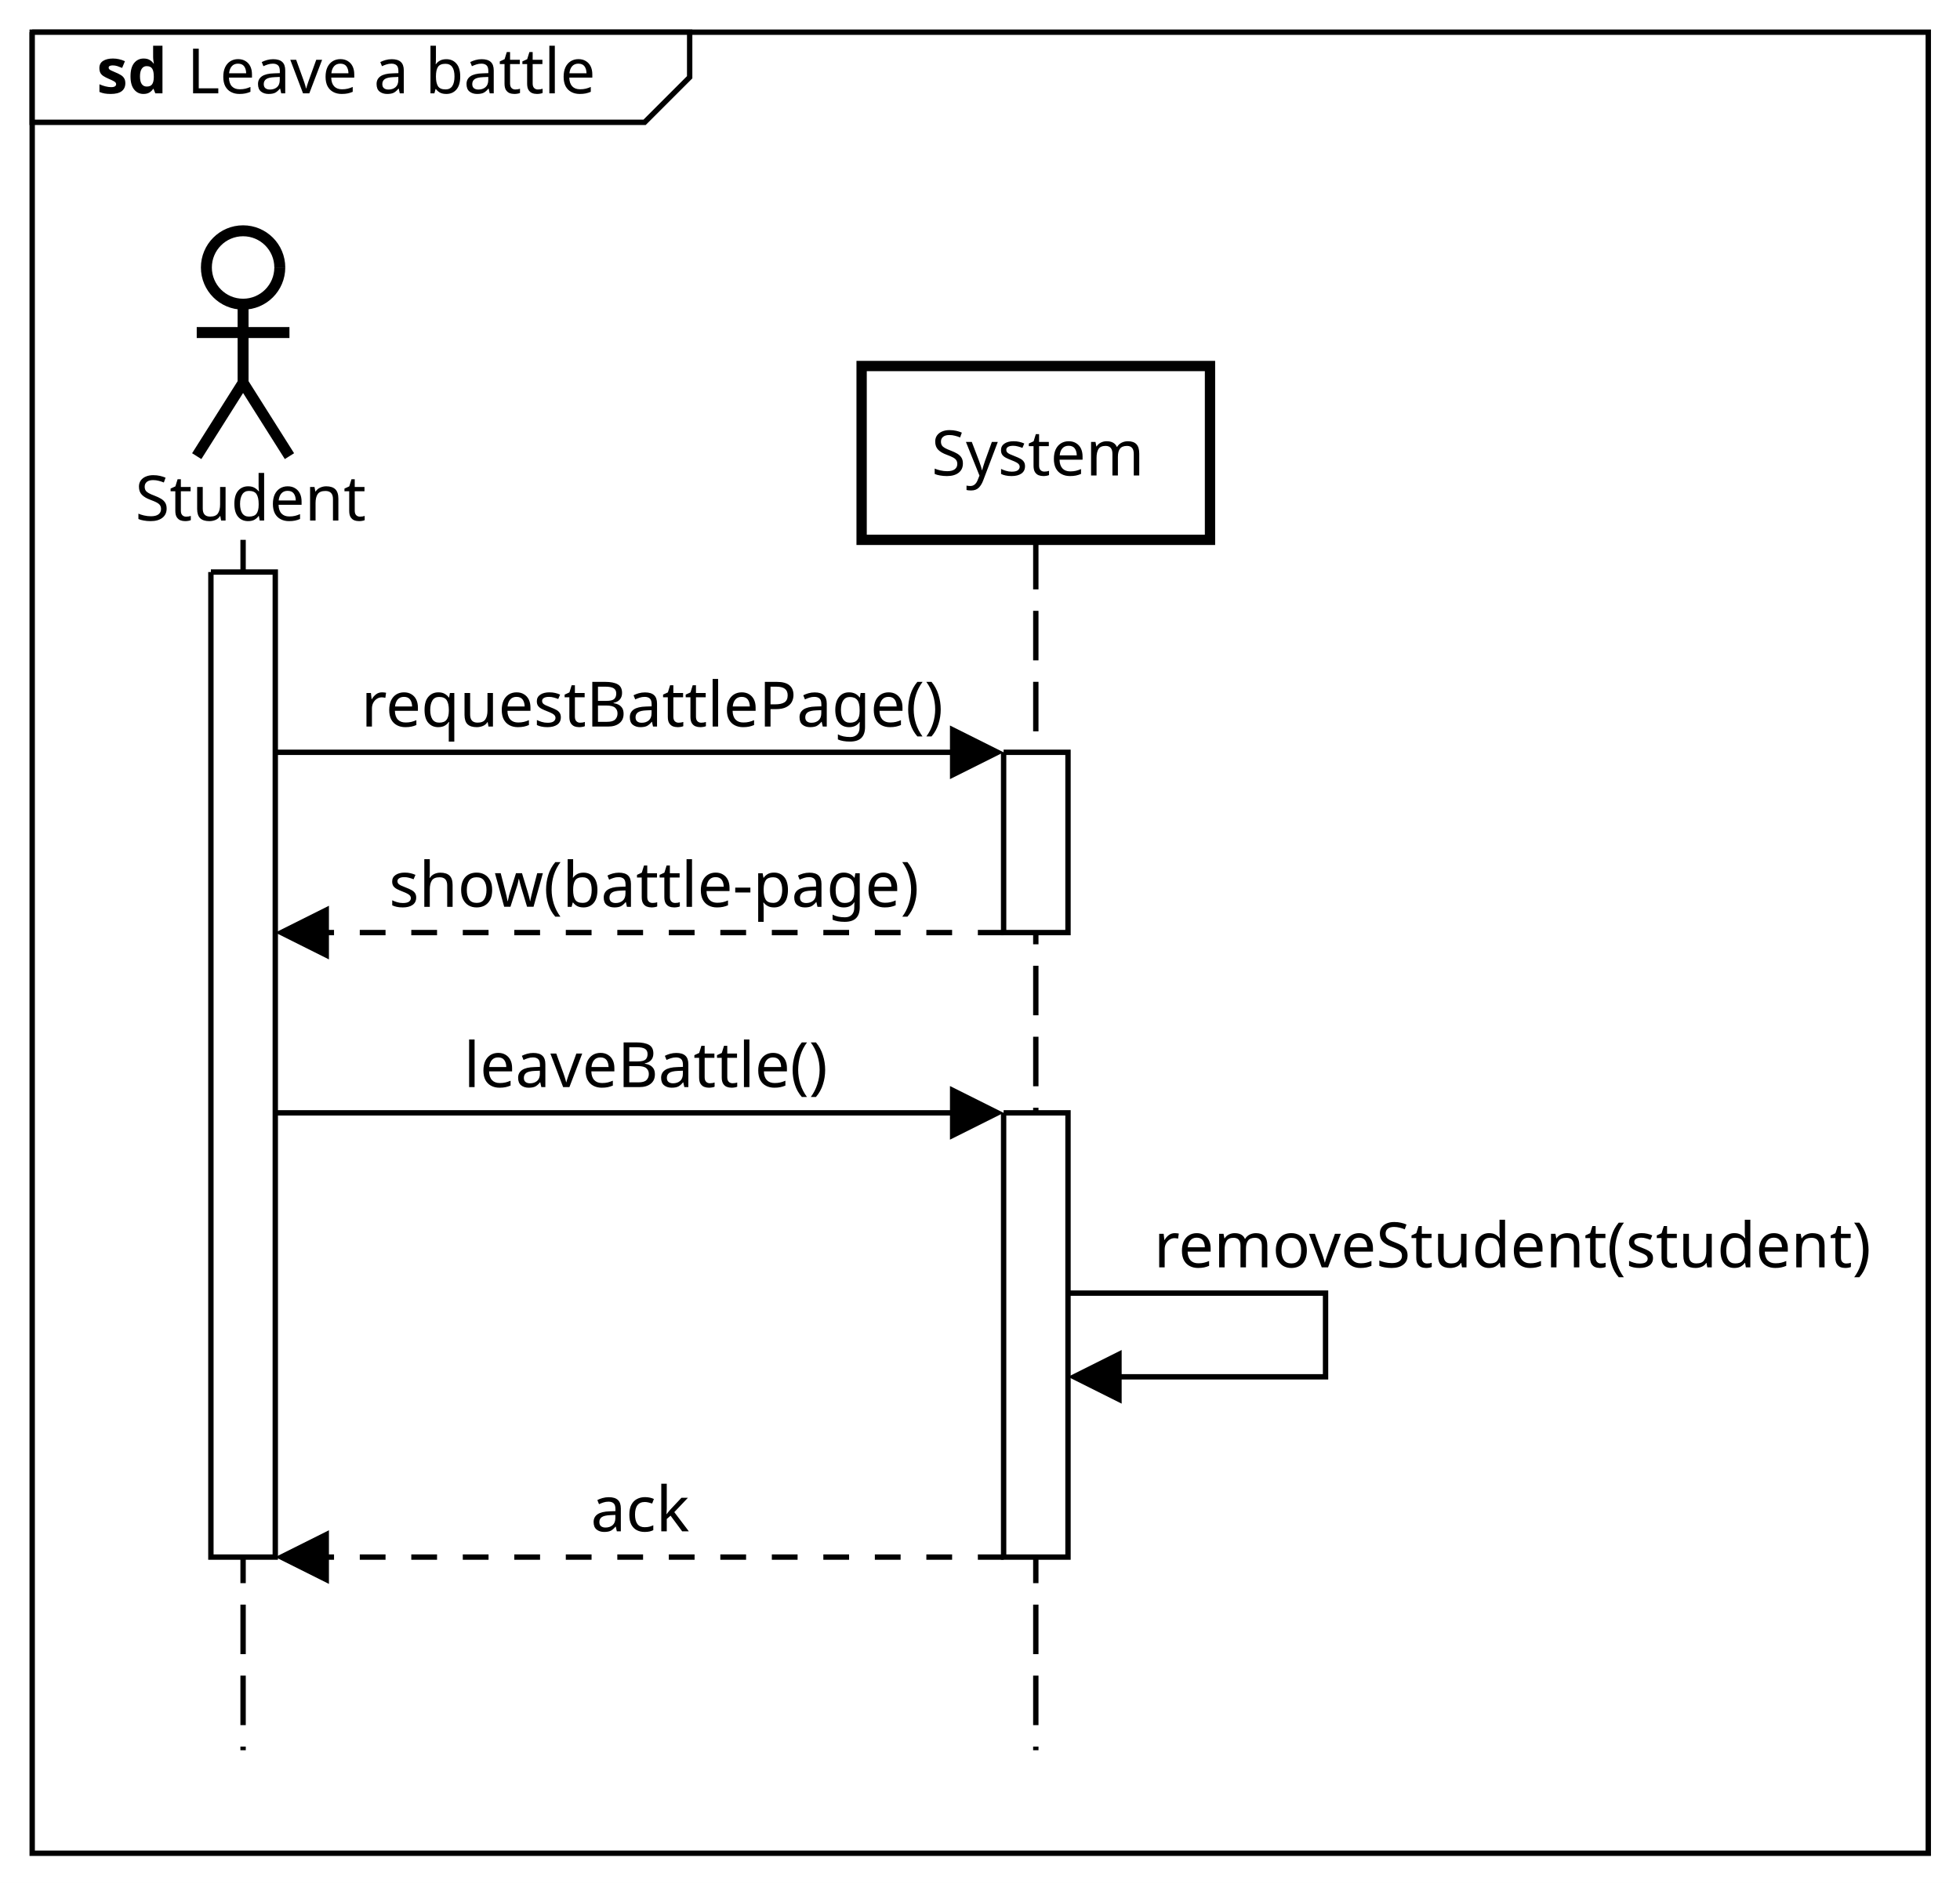
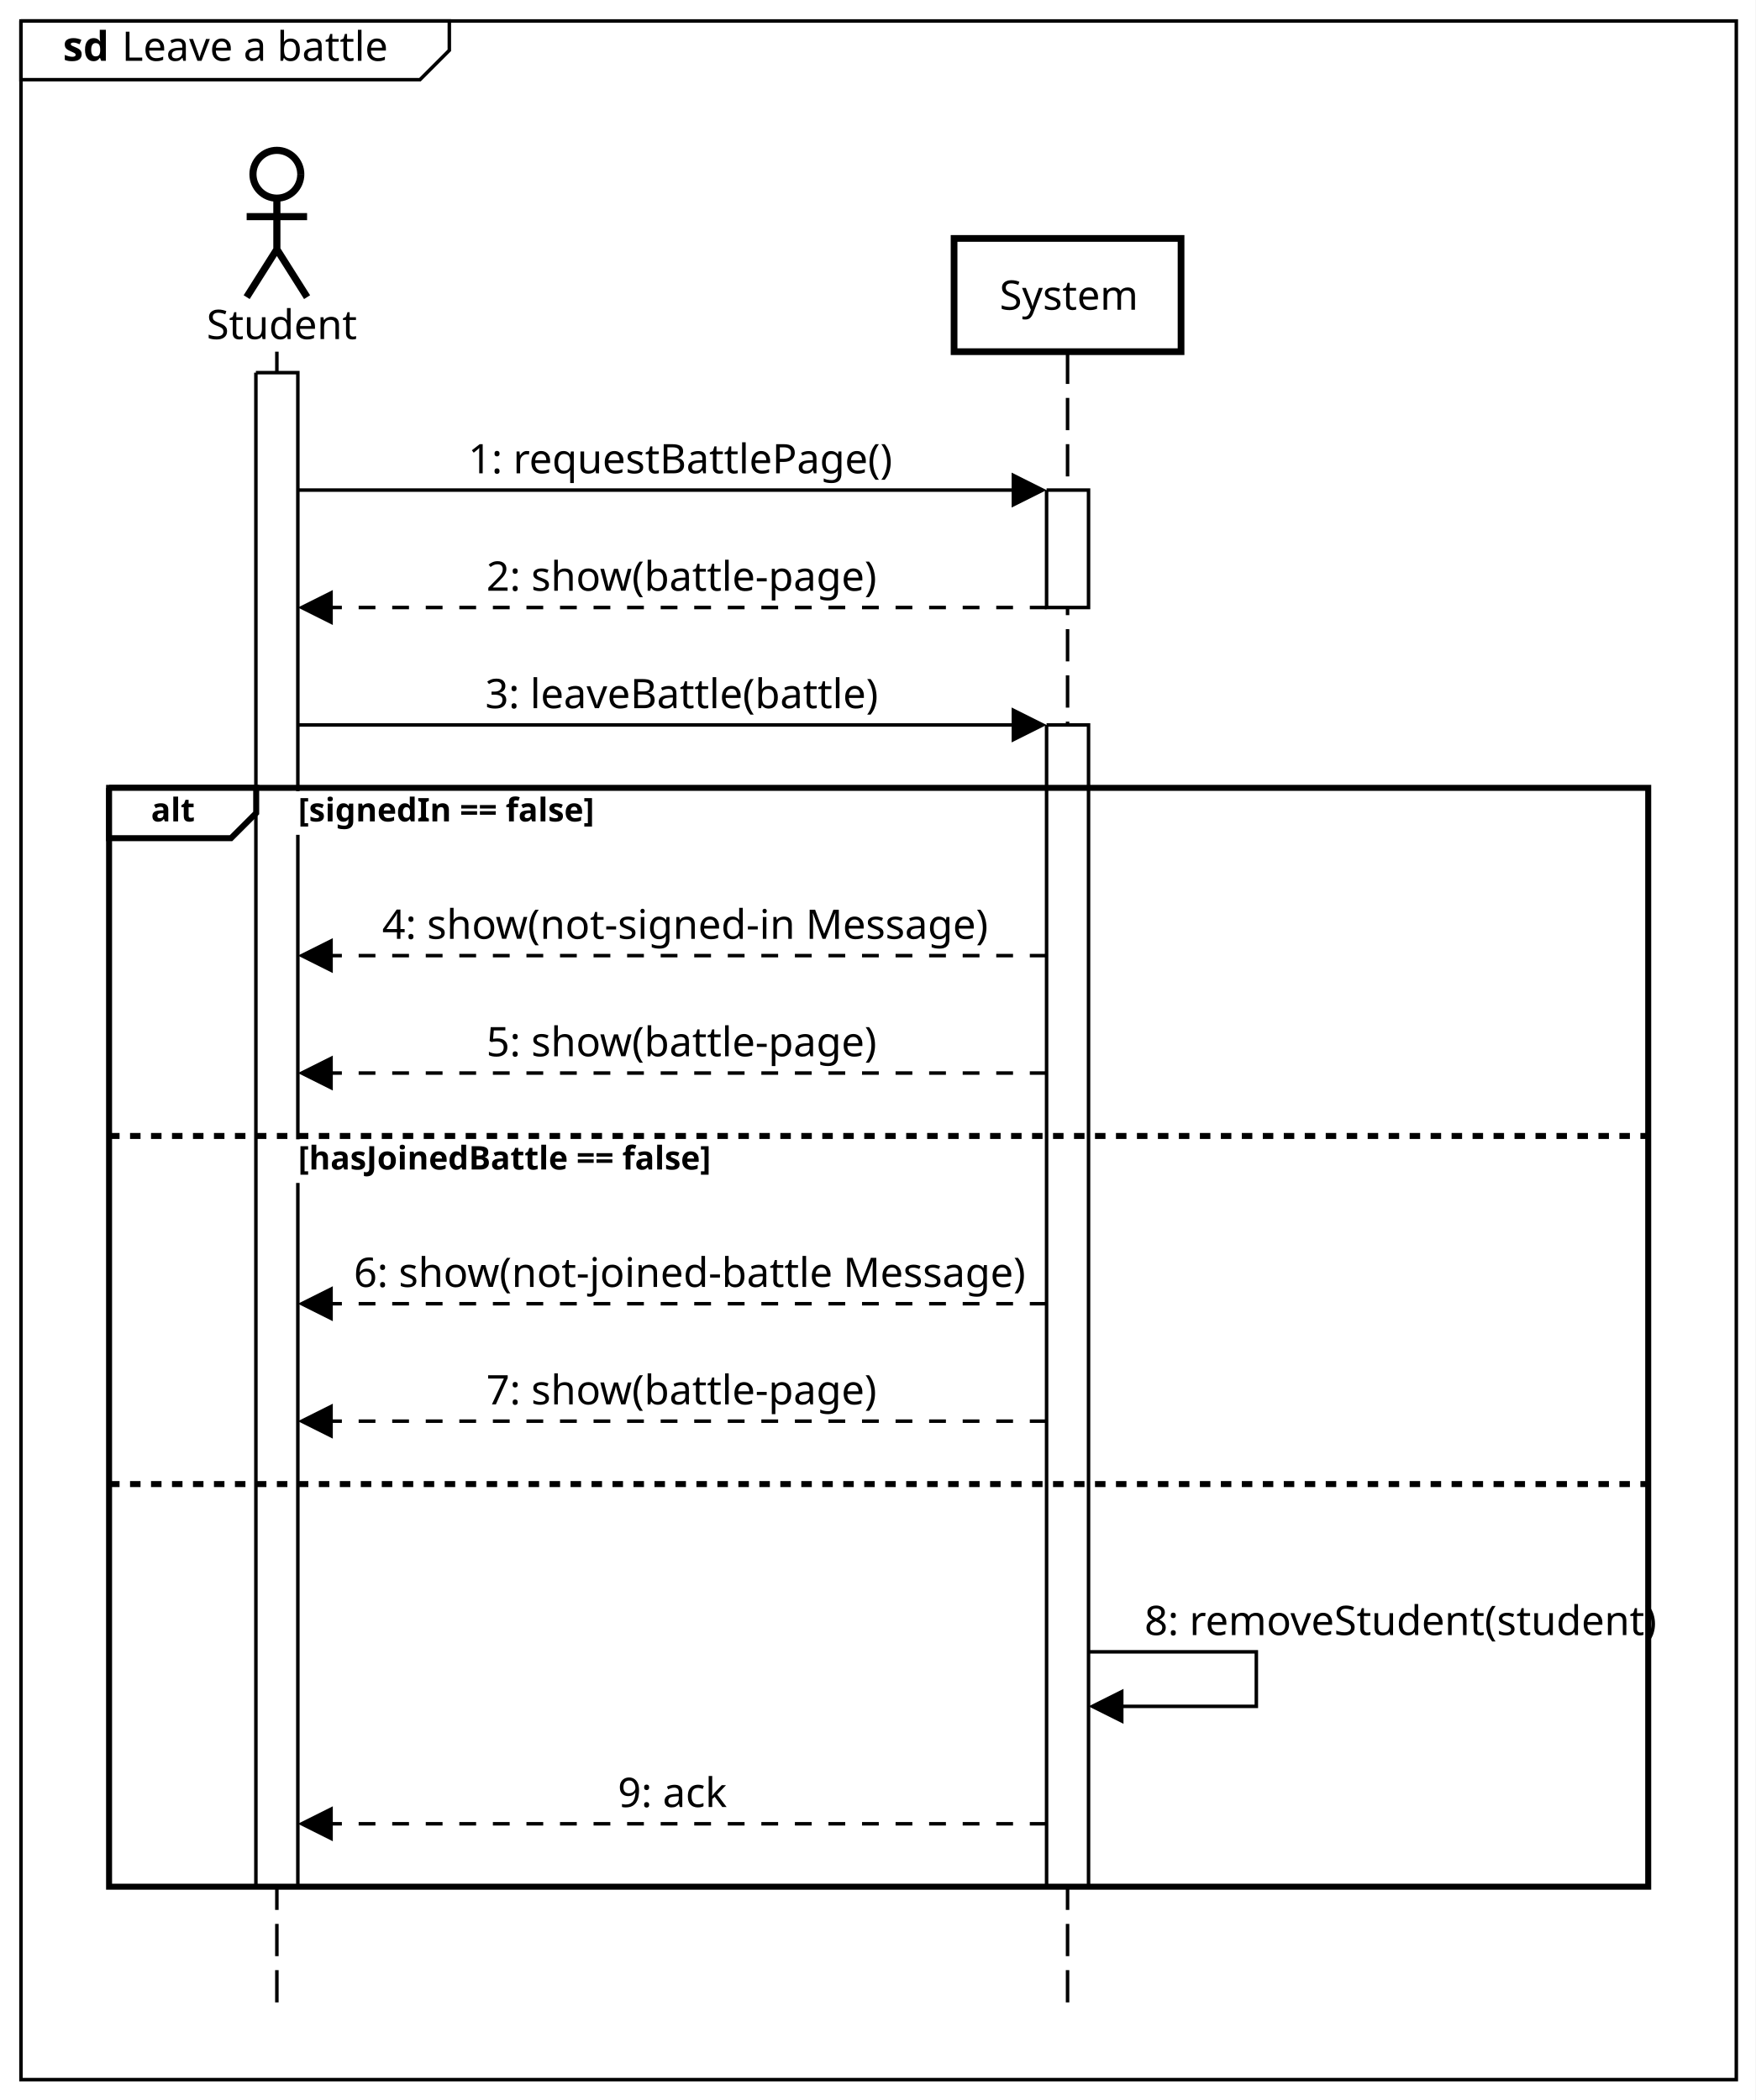
- <svg xmlns="http://www.w3.org/2000/svg" version="1.1" width="459" height="441">
+ <svg xmlns="http://www.w3.org/2000/svg" version="1.1" width="631" height="755">
  <defs />
  <g>
    <g />
    <g />
    <g />
    <g />
    <g />
+     <g />
+     <g />
+     <g />
+     <g />
    <g>
-       <rect fill="white" stroke="none" x="0" y="0" width="459" height="441" />
+       <rect fill="white" stroke="none" x="0" y="0" width="631" height="755" />
    </g>
    <g />
    <g>
-       <path fill="none" stroke="black" paint-order="fill stroke markers" d=" M 56.927 126.434 L 56.927 409.913" stroke-miterlimit="10" stroke-width="1.257" stroke-dasharray="11.599,5.026" />
-       <path fill="none" stroke="black" paint-order="fill stroke markers" d=" M 242.569 126.434 L 242.569 409.913" stroke-miterlimit="10" stroke-width="1.257" stroke-dasharray="11.599,5.026" />
+       <path fill="none" stroke="black" paint-order="fill stroke markers" d=" M 99.519 126.434 L 99.519 723.549" stroke-miterlimit="10" stroke-width="1.257" stroke-dasharray="11.599,5.026" />
+       <path fill="none" stroke="black" paint-order="fill stroke markers" d=" M 383.725 126.434 L 383.725 723.549" stroke-miterlimit="10" stroke-width="1.257" stroke-dasharray="11.599,5.026" />
    </g>
    <g>
      <g>
-         <path fill="white" stroke="black" paint-order="fill stroke markers" d=" M 65.522 62.652 A 8.595 8.595 0 1 1 65.522 62.643 M 56.927 71.247 L 56.927 89.643 M 46.071 77.881 L 67.784 77.881 M 56.927 89.643 L 46.071 106.832 M 56.927 89.643 L 67.784 106.832" stroke-miterlimit="10" stroke-width="2.563" stroke-dasharray="" />
+         <path fill="white" stroke="black" paint-order="fill stroke markers" d=" M 108.114 62.652 A 8.595 8.595 0 1 1 108.114 62.643 M 99.519 71.247 L 99.519 89.643 M 88.662 77.881 L 110.376 77.881 M 99.519 89.643 L 88.662 106.832 M 99.519 89.643 L 110.376 106.832" stroke-miterlimit="10" stroke-width="2.563" stroke-dasharray="" />
      </g>
      <g>
        <g />
-         <text fill="black" stroke="none" font-family="sans-serif" font-size="11pt" font-style="normal" font-weight="normal" text-decoration="normal" x="31.665" y="121.911" text-anchor="start" dominant-baseline="alphabetic" xml:space="preserve">Student</text>
+         <text fill="black" stroke="none" font-family="sans-serif" font-size="11pt" font-style="normal" font-weight="normal" text-decoration="normal" x="74.257" y="121.911" text-anchor="start" dominant-baseline="alphabetic" xml:space="preserve">Student</text>
      </g>
      <path fill="none" stroke="none" />
      <g>
-         <path fill="white" stroke="black" paint-order="fill stroke markers" d=" M 201.777 85.722 L 283.361 85.722 L 283.361 126.434 L 201.777 126.434 L 201.777 85.722 Z" stroke-miterlimit="10" stroke-width="2.413" stroke-dasharray="" />
+         <path fill="white" stroke="black" paint-order="fill stroke markers" d=" M 342.933 85.722 L 424.518 85.722 L 424.518 126.434 L 342.933 126.434 L 342.933 85.722 Z" stroke-miterlimit="10" stroke-width="2.413" stroke-dasharray="" />
      </g>
      <g>
        <g />
-         <text fill="black" stroke="none" font-family="sans-serif" font-size="11pt" font-style="normal" font-weight="normal" text-decoration="normal" x="218.137" y="111.356" text-anchor="start" dominant-baseline="alphabetic" xml:space="preserve">System</text>
+         <text fill="black" stroke="none" font-family="sans-serif" font-size="11pt" font-style="normal" font-weight="normal" text-decoration="normal" x="359.294" y="111.356" text-anchor="start" dominant-baseline="alphabetic" xml:space="preserve">System</text>
      </g>
    </g>
    <g>
-       <path fill="white" stroke="black" paint-order="fill stroke markers" d=" M 49.388 133.974 L 64.466 133.974 L 64.466 364.677 L 49.388 364.677 L 49.388 133.974" stroke-miterlimit="10" stroke-width="1.257" stroke-dasharray="" />
-       <path fill="white" stroke="black" paint-order="fill stroke markers" d=" M 235.03 176.194 L 250.108 176.194 L 250.108 218.414 L 235.03 218.414 L 235.03 176.194" stroke-miterlimit="10" stroke-width="1.257" stroke-dasharray="" />
-       <path fill="white" stroke="black" paint-order="fill stroke markers" d=" M 235.03 260.634 L 250.108 260.634 L 250.108 364.677 L 235.03 364.677 L 235.03 260.634" stroke-miterlimit="10" stroke-width="1.257" stroke-dasharray="" />
+       <path fill="white" stroke="black" paint-order="fill stroke markers" d=" M 91.98 133.974 L 107.058 133.974 L 107.058 678.313 L 91.98 678.313 L 91.98 133.974" stroke-miterlimit="10" stroke-width="1.257" stroke-dasharray="" />
+       <path fill="white" stroke="black" paint-order="fill stroke markers" d=" M 376.186 176.194 L 391.265 176.194 L 391.265 218.414 L 376.186 218.414 L 376.186 176.194" stroke-miterlimit="10" stroke-width="1.257" stroke-dasharray="" />
+       <path fill="white" stroke="black" paint-order="fill stroke markers" d=" M 376.186 260.634 L 391.265 260.634 L 391.265 678.313 L 376.186 678.313 L 376.186 260.634" stroke-miterlimit="10" stroke-width="1.257" stroke-dasharray="" />
      <g>
        <g />
        <g />
-         <path fill="none" stroke="black" paint-order="fill stroke markers" d=" M 7.539 7.539 L 451.572 7.539 L 451.572 434.039 L 7.539 434.039 L 7.539 7.539 Z" stroke-miterlimit="10" stroke-width="1.257" stroke-dasharray="" />
+         <path fill="none" stroke="black" paint-order="fill stroke markers" d=" M 7.539 7.539 L 624.102 7.539 L 624.102 747.675 L 7.539 747.675 L 7.539 7.539 Z" stroke-miterlimit="10" stroke-width="1.257" stroke-dasharray="" />
        <path fill="white" stroke="black" paint-order="fill stroke markers" d=" M 7.539 7.539 L 7.539 28.649 L 150.953 28.649 L 161.508 18.094 L 161.508 7.539 L 7.539 7.539" stroke-miterlimit="10" stroke-width="1.257" stroke-dasharray="" />
        <text fill="black" stroke="none" font-family="sans-serif" font-size="11pt" font-style="normal" font-weight="bold" text-decoration="normal" x="22.618" y="21.864" text-anchor="start" dominant-baseline="alphabetic" xml:space="preserve">sd</text>
        <text fill="black" stroke="none" font-family="sans-serif" font-size="11pt" font-style="normal" font-weight="normal" text-decoration="normal" x="43.794" y="21.864" text-anchor="start" dominant-baseline="alphabetic" xml:space="preserve">Leave a battle</text>
      </g>
      <g>
        <g>
-           <rect fill="white" stroke="none" x="82.31" y="156.592" width="134.877" height="19.602" />
+           <rect fill="white" stroke="none" x="166.036" y="156.592" width="151.172" height="19.602" />
        </g>
-         <text fill="black" stroke="none" font-family="sans-serif" font-size="11pt" font-style="normal" font-weight="normal" text-decoration="normal" x="84.571" y="170.163" text-anchor="start" dominant-baseline="alphabetic" xml:space="preserve">requestBattlePage()</text>
+         <text fill="black" stroke="none" font-family="sans-serif" font-size="11pt" font-style="normal" font-weight="normal" text-decoration="normal" x="168.298" y="170.163" text-anchor="start" dominant-baseline="alphabetic" xml:space="preserve">1: requestBattlePage()</text>
      </g>
      <g>
-         <path fill="none" stroke="black" paint-order="fill stroke markers" d=" M 64.466 176.194 L 222.615 176.194" stroke-miterlimit="10" stroke-width="1.257" stroke-dasharray="" />
-         <g transform="translate(235.0295,176.194) translate(-235.0295,-176.194)">
-           <path fill="black" stroke="none" paint-order="stroke fill markers" d=" M 222.464 169.911 L 235.03 176.194 L 222.464 182.477 Z" />
+         <path fill="none" stroke="black" paint-order="fill stroke markers" d=" M 107.058 176.194 L 363.771 176.194" stroke-miterlimit="10" stroke-width="1.257" stroke-dasharray="" />
+         <g transform="translate(376.1862,176.194) translate(-376.1862,-176.194)">
+           <path fill="black" stroke="none" paint-order="stroke fill markers" d=" M 363.621 169.911 L 376.186 176.194 L 363.621 182.477 Z" />
        </g>
      </g>
      <g>
        <g>
-           <rect fill="white" stroke="none" x="88.829" y="198.812" width="121.838" height="19.602" />
+           <rect fill="white" stroke="none" x="172.556" y="198.812" width="138.133" height="19.602" />
        </g>
-         <text fill="black" stroke="none" font-family="sans-serif" font-size="11pt" font-style="normal" font-weight="normal" text-decoration="normal" x="91.091" y="212.383" text-anchor="start" dominant-baseline="alphabetic" xml:space="preserve">show(battle-page)</text>
+         <text fill="black" stroke="none" font-family="sans-serif" font-size="11pt" font-style="normal" font-weight="normal" text-decoration="normal" x="174.818" y="212.383" text-anchor="start" dominant-baseline="alphabetic" xml:space="preserve">2: show(battle-page)</text>
      </g>
      <g>
-         <path fill="none" stroke="black" paint-order="fill stroke markers" d=" M 235.03 218.414 L 76.881 218.414" stroke-miterlimit="10" stroke-width="1.257" stroke-dasharray="6.031" />
-         <g transform="translate(64.46648,218.4142) translate(-64.46648,-218.4142)">
-           <path fill="black" stroke="none" paint-order="stroke fill markers" d=" M 77.032 212.131 L 64.466 218.414 L 77.032 224.697 Z" />
+         <path fill="none" stroke="black" paint-order="fill stroke markers" d=" M 376.186 218.414 L 119.473 218.414" stroke-miterlimit="10" stroke-width="1.257" stroke-dasharray="6.031" />
+         <g transform="translate(107.0584,218.4142) translate(-107.0584,-218.4142)">
+           <path fill="black" stroke="none" paint-order="stroke fill markers" d=" M 119.624 212.131 L 107.058 218.414 L 119.624 224.697 Z" />
        </g>
      </g>
      <g>
        <g>
-           <rect fill="white" stroke="none" x="106.348" y="241.032" width="86.8" height="19.602" />
+           <rect fill="white" stroke="none" x="172.148" y="241.032" width="138.949" height="19.602" />
        </g>
-         <text fill="black" stroke="none" font-family="sans-serif" font-size="11pt" font-style="normal" font-weight="normal" text-decoration="normal" x="108.61" y="254.603" text-anchor="start" dominant-baseline="alphabetic" xml:space="preserve">leaveBattle()</text>
+         <text fill="black" stroke="none" font-family="sans-serif" font-size="11pt" font-style="normal" font-weight="normal" text-decoration="normal" x="174.41" y="254.603" text-anchor="start" dominant-baseline="alphabetic" xml:space="preserve">3: leaveBattle(battle)</text>
      </g>
      <g>
-         <path fill="none" stroke="black" paint-order="fill stroke markers" d=" M 64.466 260.634 L 222.615 260.634" stroke-miterlimit="10" stroke-width="1.257" stroke-dasharray="" />
-         <g transform="translate(235.0295,260.6345) translate(-235.0295,-260.6345)">
-           <path fill="black" stroke="none" paint-order="stroke fill markers" d=" M 222.464 254.352 L 235.03 260.634 L 222.464 266.917 Z" />
+         <path fill="none" stroke="black" paint-order="fill stroke markers" d=" M 107.058 260.634 L 363.771 260.634" stroke-miterlimit="10" stroke-width="1.257" stroke-dasharray="" />
+         <g transform="translate(376.1862,260.6345) translate(-376.1862,-260.6345)">
+           <path fill="black" stroke="none" paint-order="stroke fill markers" d=" M 363.621 254.352 L 376.186 260.634 L 363.621 266.917 Z" />
        </g>
      </g>
      <g>
        <g>
-           <rect fill="white" stroke="none" x="267.951" y="283.252" width="161.756" height="19.602" />
+           <rect fill="white" stroke="none" x="135.089" y="323.965" width="213.067" height="19.602" />
        </g>
-         <text fill="black" stroke="none" font-family="sans-serif" font-size="11pt" font-style="normal" font-weight="normal" text-decoration="normal" x="270.213" y="296.823" text-anchor="start" dominant-baseline="alphabetic" xml:space="preserve">removeStudent(student)</text>
+         <text fill="black" stroke="none" font-family="sans-serif" font-size="11pt" font-style="normal" font-weight="normal" text-decoration="normal" x="137.35" y="337.536" text-anchor="start" dominant-baseline="alphabetic" xml:space="preserve">4: show(not-signed-in Message)</text>
      </g>
      <g>
-         <path fill="none" stroke="black" paint-order="fill stroke markers" d=" M 250.108 302.855 L 310.423 302.855 L 310.423 322.457 L 262.523 322.457" stroke-miterlimit="10" stroke-width="1.257" stroke-dasharray="" />
-         <g transform="translate(250.1082,322.4569) translate(-250.1082,-322.4569)">
-           <path fill="black" stroke="none" paint-order="stroke fill markers" d=" M 262.674 316.174 L 250.108 322.457 L 262.674 328.74 Z" />
+         <path fill="none" stroke="black" paint-order="fill stroke markers" d=" M 376.186 343.567 L 119.473 343.567" stroke-miterlimit="10" stroke-width="1.257" stroke-dasharray="6.031" />
+         <g transform="translate(107.0584,343.567) translate(-107.0584,-343.567)">
+           <path fill="black" stroke="none" paint-order="stroke fill markers" d=" M 119.624 337.284 L 107.058 343.567 L 119.624 349.85 Z" />
        </g>
      </g>
      <g>
        <g>
-           <rect fill="white" stroke="none" x="136.083" y="345.075" width="27.331" height="19.602" />
+           <rect fill="white" stroke="none" x="172.556" y="366.185" width="138.133" height="19.602" />
        </g>
-         <text fill="black" stroke="none" font-family="sans-serif" font-size="11pt" font-style="normal" font-weight="normal" text-decoration="normal" x="138.344" y="358.646" text-anchor="start" dominant-baseline="alphabetic" xml:space="preserve">ack</text>
+         <text fill="black" stroke="none" font-family="sans-serif" font-size="11pt" font-style="normal" font-weight="normal" text-decoration="normal" x="174.818" y="379.756" text-anchor="start" dominant-baseline="alphabetic" xml:space="preserve">5: show(battle-page)</text>
      </g>
      <g>
-         <path fill="none" stroke="black" paint-order="fill stroke markers" d=" M 235.03 364.677 L 76.881 364.677" stroke-miterlimit="10" stroke-width="1.257" stroke-dasharray="6.031" />
-         <g transform="translate(64.46648,364.6771) translate(-64.46648,-364.6771)">
-           <path fill="black" stroke="none" paint-order="stroke fill markers" d=" M 77.032 358.394 L 64.466 364.677 L 77.032 370.96 Z" />
+         <path fill="none" stroke="black" paint-order="fill stroke markers" d=" M 376.186 385.787 L 119.473 385.787" stroke-miterlimit="10" stroke-width="1.257" stroke-dasharray="6.031" />
+         <g transform="translate(107.0584,385.7872) translate(-107.0584,-385.7872)">
+           <path fill="black" stroke="none" paint-order="stroke fill markers" d=" M 119.624 379.504 L 107.058 385.787 L 119.624 392.07 Z" />
        </g>
      </g>
+       <g>
+         <g>
+           <rect fill="white" stroke="none" x="124.901" y="449.118" width="233.442" height="19.602" />
+         </g>
+         <text fill="black" stroke="none" font-family="sans-serif" font-size="11pt" font-style="normal" font-weight="normal" text-decoration="normal" x="127.163" y="462.688" text-anchor="start" dominant-baseline="alphabetic" xml:space="preserve">6: show(not-joined-battle Message)</text>
+       </g>
+       <g>
+         <path fill="none" stroke="black" paint-order="fill stroke markers" d=" M 376.186 468.72 L 119.473 468.72" stroke-miterlimit="10" stroke-width="1.257" stroke-dasharray="6.031" />
+         <g transform="translate(107.0584,468.7198) translate(-107.0584,-468.7198)">
+           <path fill="black" stroke="none" paint-order="stroke fill markers" d=" M 119.624 462.437 L 107.058 468.72 L 119.624 475.003 Z" />
+         </g>
+       </g>
+       <g>
+         <g>
+           <rect fill="white" stroke="none" x="172.556" y="491.338" width="138.133" height="19.602" />
+         </g>
+         <text fill="black" stroke="none" font-family="sans-serif" font-size="11pt" font-style="normal" font-weight="normal" text-decoration="normal" x="174.818" y="504.909" text-anchor="start" dominant-baseline="alphabetic" xml:space="preserve">7: show(battle-page)</text>
+       </g>
+       <g>
+         <path fill="none" stroke="black" paint-order="fill stroke markers" d=" M 376.186 510.94 L 119.473 510.94" stroke-miterlimit="10" stroke-width="1.257" stroke-dasharray="6.031" />
+         <g transform="translate(107.0584,510.94) translate(-107.0584,-510.94)">
+           <path fill="black" stroke="none" paint-order="stroke fill markers" d=" M 119.624 504.657 L 107.058 510.94 L 119.624 517.223 Z" />
+         </g>
+       </g>
+       <g>
+         <g>
+           <rect fill="white" stroke="none" x="409.108" y="574.27" width="178.051" height="19.602" />
+         </g>
+         <text fill="black" stroke="none" font-family="sans-serif" font-size="11pt" font-style="normal" font-weight="normal" text-decoration="normal" x="411.37" y="587.841" text-anchor="start" dominant-baseline="alphabetic" xml:space="preserve">8: removeStudent(student)</text>
+       </g>
+       <g>
+         <path fill="none" stroke="black" paint-order="fill stroke markers" d=" M 391.265 593.873 L 451.579 593.873 L 451.579 613.475 L 403.68 613.475" stroke-miterlimit="10" stroke-width="1.257" stroke-dasharray="" />
+         <g transform="translate(391.2648,613.4748) translate(-391.2648,-613.4748)">
+           <path fill="black" stroke="none" paint-order="stroke fill markers" d=" M 403.83 607.192 L 391.265 613.475 L 403.83 619.758 Z" />
+         </g>
+       </g>
+       <g>
+         <g>
+           <rect fill="white" stroke="none" x="219.809" y="636.093" width="43.626" height="19.602" />
+         </g>
+         <text fill="black" stroke="none" font-family="sans-serif" font-size="11pt" font-style="normal" font-weight="normal" text-decoration="normal" x="222.071" y="649.664" text-anchor="start" dominant-baseline="alphabetic" xml:space="preserve">9: ack</text>
+       </g>
+       <g>
+         <path fill="none" stroke="black" paint-order="fill stroke markers" d=" M 376.186 655.695 L 119.473 655.695" stroke-miterlimit="10" stroke-width="1.257" stroke-dasharray="6.031" />
+         <g transform="translate(107.0584,655.6951) translate(-107.0584,-655.6951)">
+           <path fill="black" stroke="none" paint-order="stroke fill markers" d=" M 119.624 649.412 L 107.058 655.695 L 119.624 661.978 Z" />
+         </g>
+       </g>
+       <g>
+         <g />
+         <path fill="none" stroke="black" paint-order="fill stroke markers" d=" M 39.204 283.252 L 592.437 283.252 L 592.437 678.313 L 39.204 678.313 L 39.204 283.252 Z" stroke-miterlimit="10" stroke-width="2.154" stroke-dasharray="" />
+         <path fill="white" stroke="black" paint-order="fill stroke markers" d=" M 39.204 283.252 L 39.204 301.347 L 83.037 301.347 L 92.085 292.3 L 92.085 283.252 L 39.204 283.252" stroke-miterlimit="10" stroke-width="2.154" stroke-dasharray="" />
+         <text fill="black" stroke="none" font-family="sans-serif" font-size="8.8pt" font-style="normal" font-weight="bold" text-decoration="normal" x="54.283" y="295.315" text-anchor="start" dominant-baseline="alphabetic" xml:space="preserve">alt</text>
+         <g>
+           <rect fill="white" stroke="none" x="104.902" y="284.459" width="107.417" height="15.682" />
+         </g>
+         <text fill="black" stroke="none" font-family="sans-serif" font-size="8.8pt" font-style="normal" font-weight="bold" text-decoration="normal" x="107.163" y="295.315" text-anchor="start" dominant-baseline="alphabetic" xml:space="preserve">[signedIn == false]</text>
+         <g>
+           <path fill="none" stroke="black" paint-order="fill stroke markers" d=" M 39.204 408.405 L 592.437 408.405" stroke-miterlimit="10" stroke-width="2.154" stroke-dasharray="3.77" />
+         </g>
+         <g />
+         <g>
+           <rect fill="white" stroke="none" x="104.902" y="409.612" width="149.755" height="15.682" />
+         </g>
+         <text fill="black" stroke="none" font-family="sans-serif" font-size="8.8pt" font-style="normal" font-weight="bold" text-decoration="normal" x="107.163" y="420.468" text-anchor="start" dominant-baseline="alphabetic" xml:space="preserve">[hasJoinedBattle == false]</text>
+         <g>
+           <path fill="none" stroke="black" paint-order="fill stroke markers" d=" M 39.204 533.558 L 592.437 533.558" stroke-miterlimit="10" stroke-width="2.154" stroke-dasharray="3.77" />
+         </g>
+         <g />
+       </g>
+       <g />
+       <g />
    </g>
    <g />
    <g />
  </g>
</svg>
